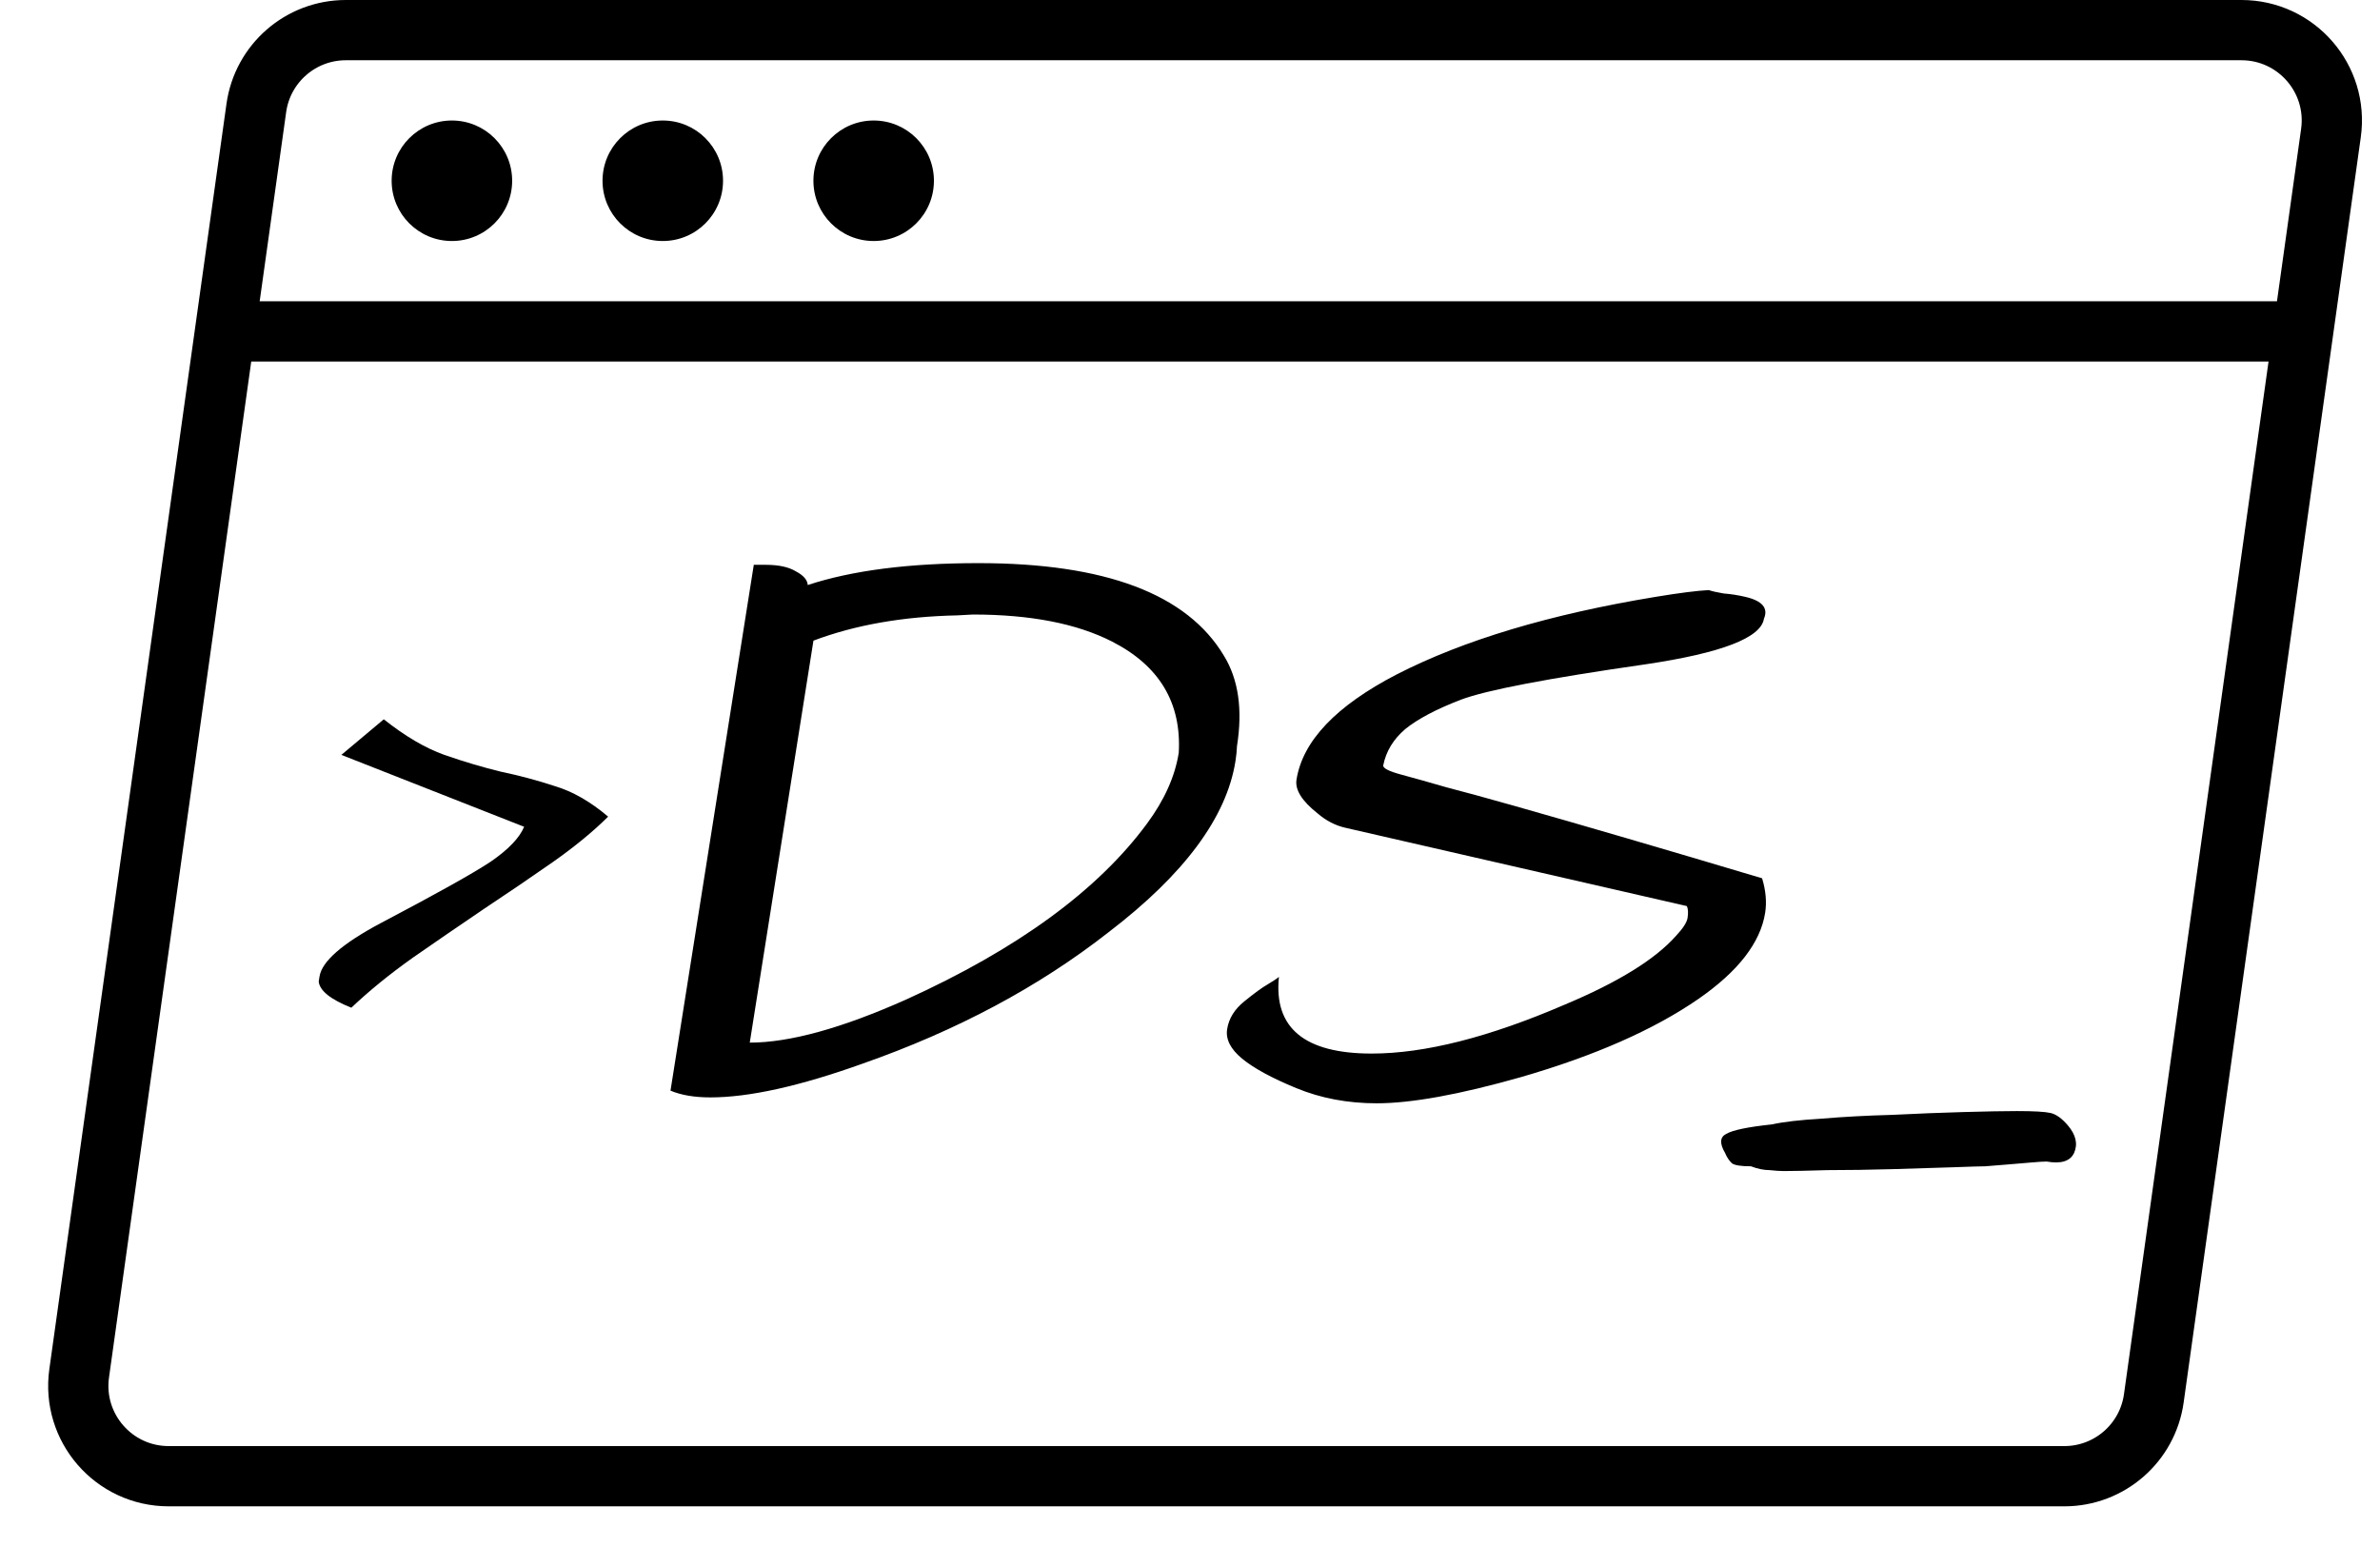
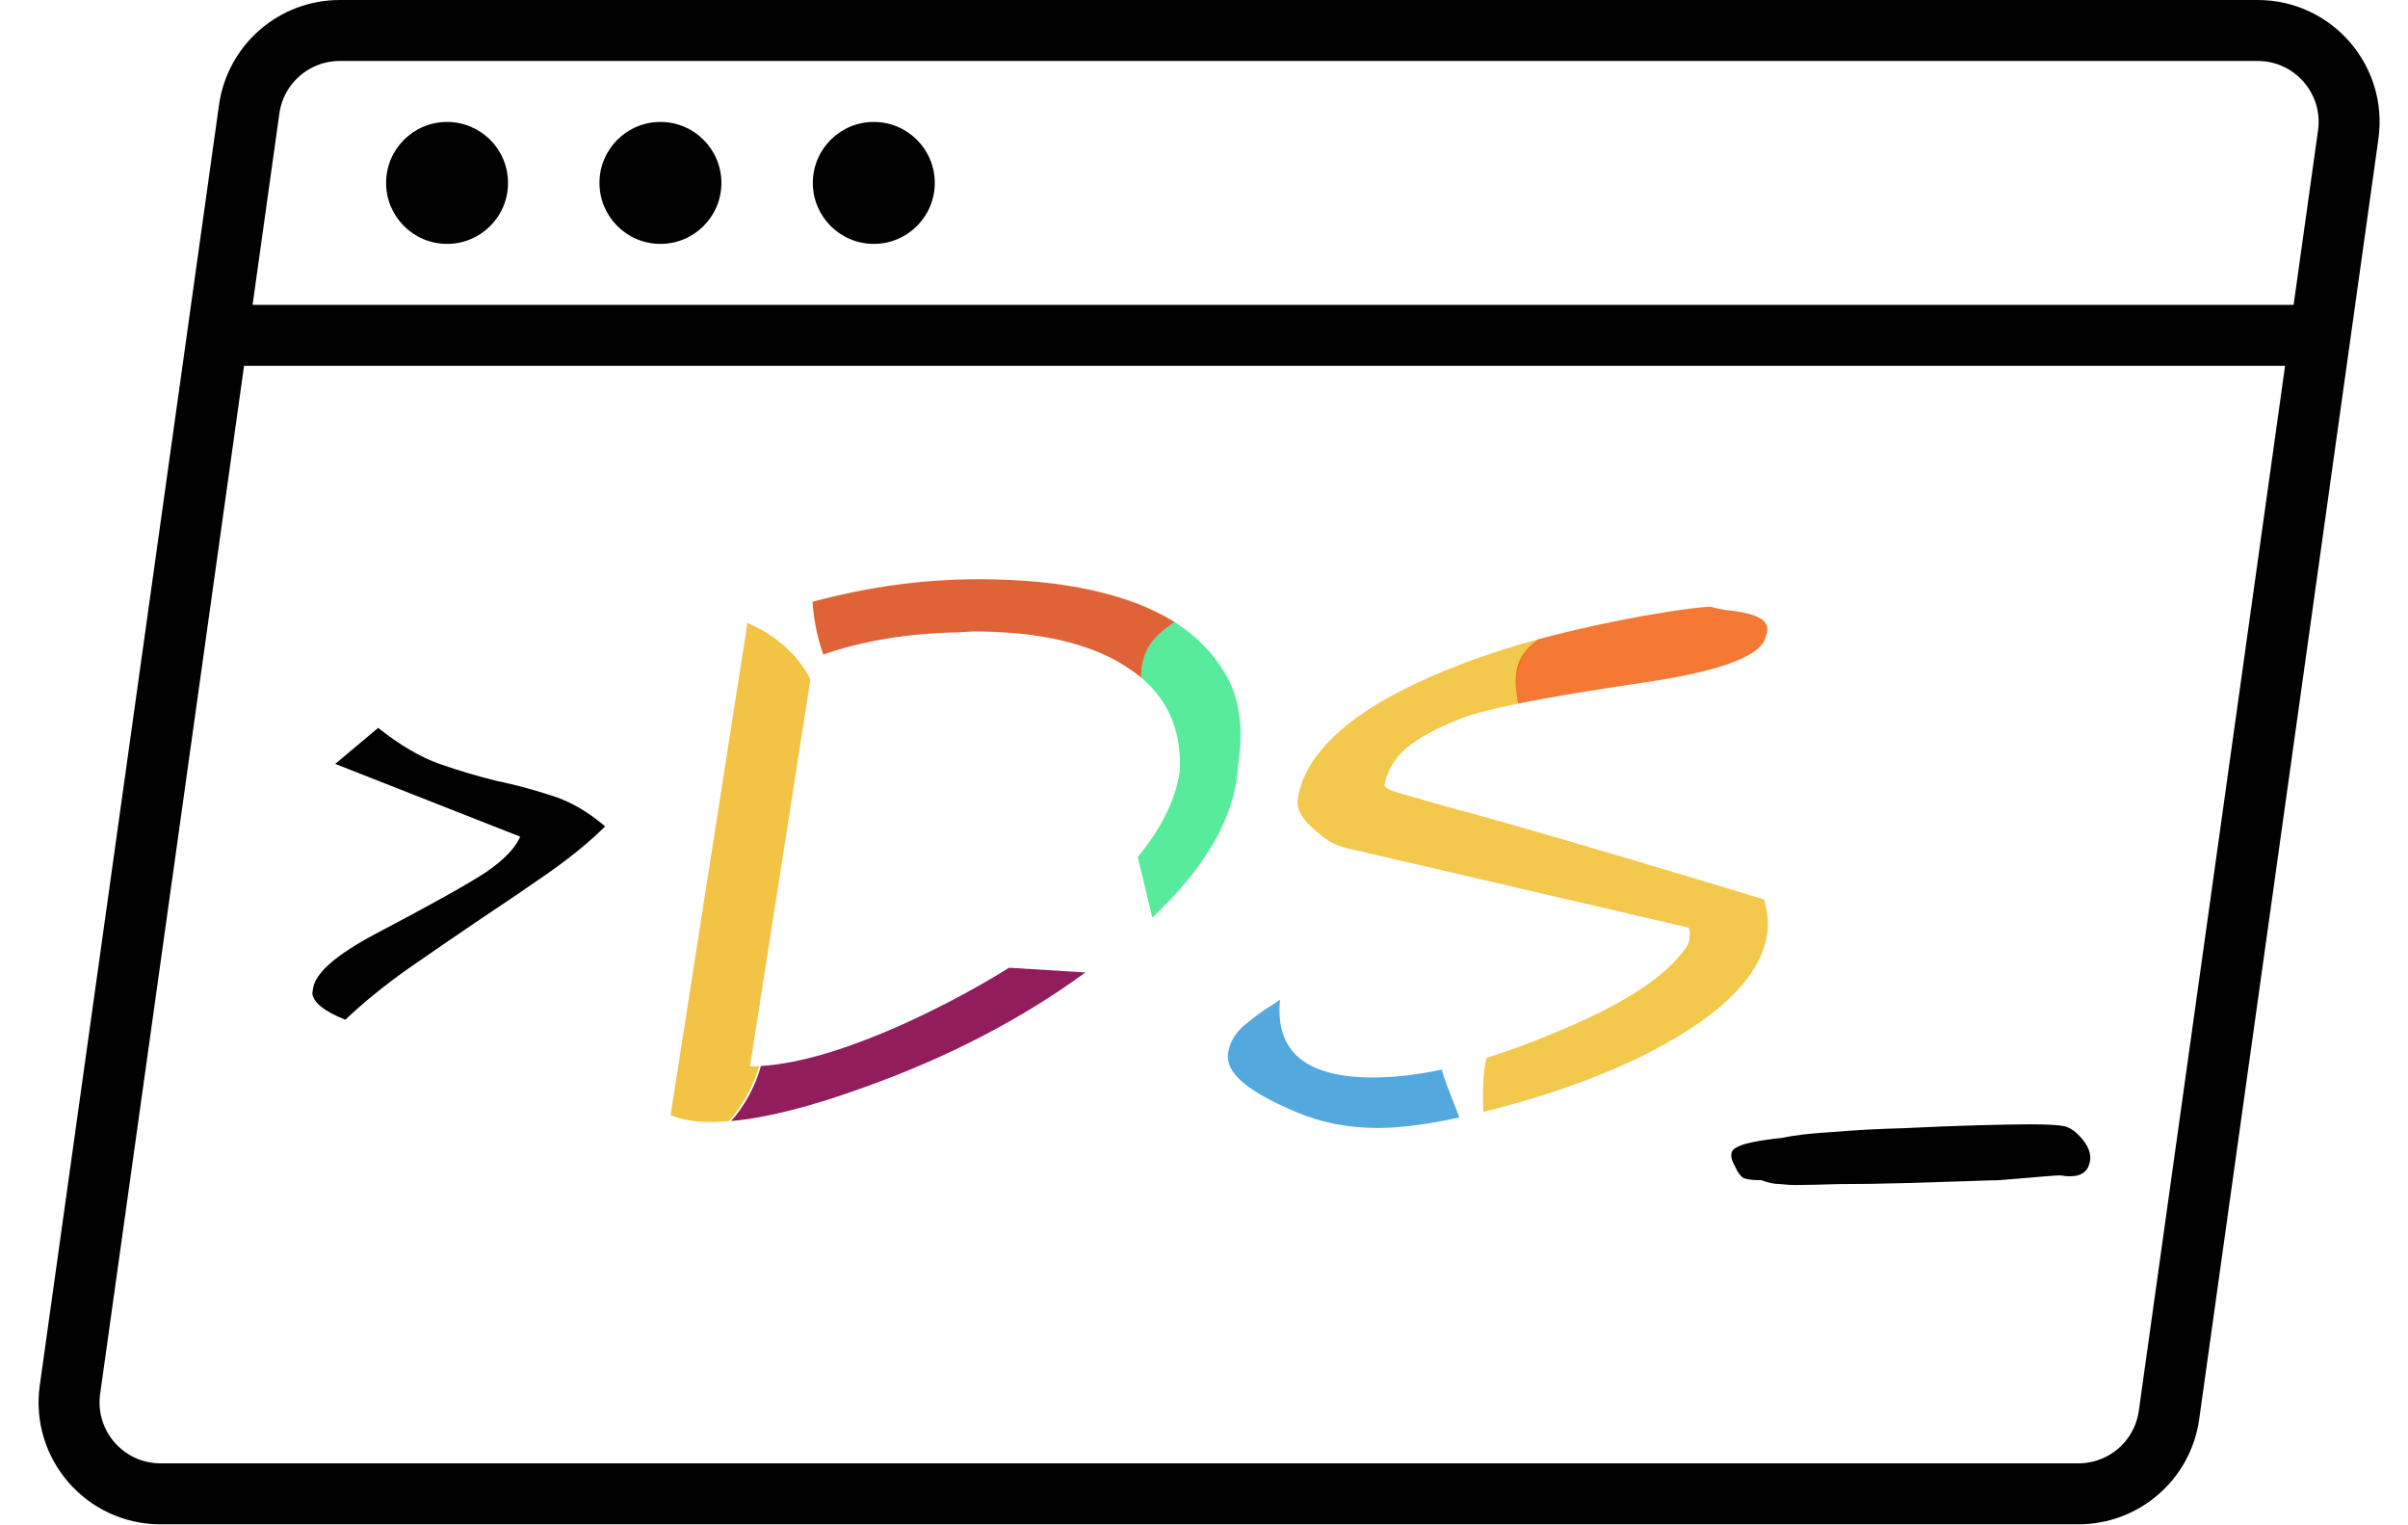
- <svg xmlns="http://www.w3.org/2000/svg" width="79" height="52" viewBox="0 0 79 52" fill="none">
-   <path d="M59.214 38.871C59.086 38.871 58.928 38.861 58.739 38.84C58.547 38.84 58.34 38.797 58.119 38.713C57.799 38.713 57.591 38.682 57.494 38.618C57.401 38.534 57.323 38.418 57.261 38.271C57.076 37.955 57.088 37.744 57.297 37.639C57.509 37.512 58.017 37.407 58.819 37.322C59.195 37.238 59.739 37.175 60.449 37.133C61.184 37.07 61.97 37.028 62.805 37.006C63.644 36.964 64.438 36.933 65.188 36.912C65.938 36.891 66.527 36.88 66.953 36.88C67.508 36.88 67.878 36.901 68.063 36.943C68.249 36.985 68.44 37.122 68.638 37.354C68.908 37.67 68.977 37.976 68.845 38.271C68.716 38.545 68.413 38.639 67.936 38.555C67.829 38.555 67.657 38.566 67.419 38.587C67.202 38.608 66.954 38.629 66.673 38.65C66.414 38.671 66.154 38.692 65.895 38.713C65.767 38.713 65.413 38.724 64.834 38.745C64.254 38.766 63.579 38.787 62.808 38.808C62.058 38.829 61.342 38.84 60.659 38.84C59.994 38.861 59.513 38.871 59.214 38.871Z" fill="black" />
-   <path d="M11.662 33.449C10.973 33.175 10.612 32.886 10.579 32.581C10.589 32.516 10.598 32.46 10.606 32.412C10.685 31.913 11.355 31.327 12.618 30.651C14.482 29.671 15.706 28.988 16.287 28.602C16.872 28.2 17.242 27.814 17.398 27.444L11.331 25.057L12.739 23.876C13.447 24.438 14.118 24.832 14.749 25.057C15.397 25.282 16.019 25.467 16.614 25.612C17.229 25.74 17.83 25.901 18.418 26.094C19.009 26.271 19.598 26.608 20.186 27.107C19.684 27.605 19.067 28.111 18.334 28.626C17.621 29.124 16.864 29.639 16.064 30.169C15.28 30.7 14.495 31.238 13.708 31.785C12.938 32.331 12.256 32.886 11.662 33.449Z" fill="black" />
-   <path d="M26.812 19.419C28.286 18.934 30.174 18.692 32.478 18.692C36.688 18.692 39.405 19.718 40.628 21.769C41.108 22.552 41.252 23.55 41.06 24.762C41.053 24.93 41.035 25.097 41.009 25.265C40.714 27.13 39.309 29.023 36.796 30.944C34.489 32.752 31.767 34.207 28.628 35.307C26.547 36.053 24.864 36.426 23.58 36.426C23.051 36.426 22.61 36.351 22.256 36.202L25.021 18.748H25.417C25.851 18.748 26.189 18.822 26.43 18.972C26.673 19.102 26.8 19.251 26.812 19.419ZM39.127 24.985C39.22 23.326 38.481 22.095 36.908 21.293C35.738 20.697 34.199 20.398 32.292 20.398L31.778 20.426C29.979 20.463 28.386 20.743 27.001 21.265L24.887 34.608C26.209 34.608 27.936 34.132 30.07 33.181C33.772 31.503 36.44 29.554 38.075 27.335C38.653 26.552 39.003 25.769 39.127 24.985ZM40.733 34.16C40.789 33.806 40.979 33.498 41.304 33.237C41.65 32.957 41.906 32.771 42.072 32.678C42.26 32.566 42.386 32.482 42.452 32.426C42.277 34.123 43.304 34.971 45.532 34.971C47.288 34.971 49.422 34.431 51.934 33.349C53.714 32.603 54.949 31.839 55.64 31.055C55.867 30.813 55.992 30.617 56.016 30.468C56.042 30.3 56.035 30.17 55.993 30.076L44.652 27.475C44.324 27.4 44.019 27.242 43.736 27C43.216 26.589 42.982 26.216 43.035 25.881C43.239 24.594 44.349 23.428 46.365 22.384C48.584 21.247 51.448 20.389 54.957 19.811C55.752 19.68 56.339 19.606 56.72 19.587C56.827 19.624 56.991 19.662 57.212 19.699C57.454 19.718 57.694 19.755 57.93 19.811C58.495 19.941 58.702 20.184 58.551 20.538C58.451 21.172 57.144 21.675 54.631 22.049C51.385 22.515 49.34 22.906 48.497 23.223C47.673 23.54 47.055 23.867 46.643 24.202C46.25 24.538 46.007 24.939 45.914 25.405C45.9 25.498 46.1 25.601 46.517 25.713C46.934 25.825 47.431 25.965 48.008 26.132C48.589 26.282 49.34 26.487 50.261 26.748C52.502 27.382 55.245 28.184 58.49 29.153C58.614 29.564 58.647 29.946 58.591 30.3C58.435 31.288 57.699 32.239 56.383 33.153C54.899 34.179 52.931 35.046 50.477 35.755C48.441 36.333 46.847 36.622 45.696 36.622C44.733 36.622 43.843 36.454 43.028 36.118C42.213 35.783 41.613 35.456 41.229 35.139C40.845 34.822 40.68 34.496 40.733 34.16Z" fill="black" />
-   <path d="M8.508 3.584C8.715 2.102 9.983 1 11.479 1H74.401C76.223 1 77.625 2.611 77.372 4.416L71.492 46.416C71.285 47.898 70.017 49 68.521 49H5.599C3.777 49 2.375 47.389 2.628 45.584L8.508 3.584Z" stroke="black" stroke-width="2" />
-   <line x1="8" y1="11" x2="76" y2="11" stroke="black" stroke-width="2" />
-   <circle cx="15" cy="6" r="2" fill="black" />
-   <circle cx="22" cy="6" r="2" fill="black" />
-   <circle cx="29" cy="6" r="2" fill="black" />
+ <svg xmlns="http://www.w3.org/2000/svg" width="79" height="50" viewBox="0 0 79 50" fill="none">
+   <path d="M58.881 38.871C58.753 38.871 58.595 38.861 58.406 38.84C58.214 38.84 58.007 38.797 57.786 38.713C57.466 38.713 57.258 38.682 57.161 38.618C57.068 38.534 56.99 38.418 56.928 38.271C56.743 37.955 56.756 37.744 56.964 37.639C57.176 37.512 57.684 37.407 58.486 37.322C58.862 37.238 59.406 37.175 60.116 37.133C60.852 37.07 61.637 37.028 62.472 37.006C63.311 36.964 64.105 36.933 64.855 36.912C65.605 36.891 66.194 36.88 66.62 36.88C67.175 36.88 67.545 36.901 67.73 36.943C67.916 36.985 68.107 37.122 68.305 37.354C68.575 37.67 68.644 37.976 68.512 38.271C68.383 38.545 68.08 38.639 67.603 38.555C67.496 38.555 67.324 38.566 67.086 38.587C66.869 38.608 66.621 38.629 66.34 38.65C66.081 38.671 65.821 38.692 65.562 38.713C65.434 38.713 65.08 38.724 64.501 38.745C63.922 38.766 63.246 38.787 62.475 38.808C61.725 38.829 61.009 38.84 60.326 38.84C59.661 38.861 59.18 38.871 58.881 38.871Z" fill="black" />
+   <path d="M11.329 33.449C10.64 33.175 10.279 32.886 10.246 32.581C10.257 32.516 10.265 32.46 10.273 32.412C10.352 31.913 11.023 31.327 12.285 30.651C14.15 29.671 15.373 28.988 15.955 28.602C16.539 28.2 16.909 27.814 17.066 27.444L10.998 25.057L12.406 23.876C13.115 24.438 13.785 24.832 14.416 25.057C15.064 25.282 15.686 25.467 16.282 25.612C16.896 25.74 17.497 25.901 18.085 26.094C18.676 26.271 19.265 26.608 19.854 27.107C19.351 27.605 18.734 28.111 18.002 28.626C17.288 29.124 16.531 29.639 15.731 30.169C14.947 30.7 14.162 31.238 13.375 31.785C12.605 32.331 11.923 32.886 11.329 33.449Z" fill="black" />
+   <path d="M22 36.579L24.522 20.431C25.855 21.011 26.408 21.917 26.587 22.29L24.605 34.978C24.702 34.978 24.8 34.976 24.901 34.97C24.818 35.288 24.676 35.626 24.503 35.939C24.322 36.264 24.11 36.561 23.897 36.779C23.693 36.795 23.497 36.803 23.311 36.803C22.787 36.803 22.351 36.728 22 36.579Z" fill="#F2C344" />
+   <path d="M24.553 35.968C24.731 35.646 24.878 35.296 24.962 34.967C26.219 34.89 27.811 34.416 29.736 33.546C30.975 32.976 32.098 32.375 33.103 31.743L35.609 31.899C33.5 33.439 31.067 34.7 28.309 35.68C26.594 36.303 25.152 36.667 23.984 36.772C24.186 36.555 24.384 36.273 24.553 35.968Z" fill="#911D5C" />
+   <path d="M35.803 31.755C35.911 31.675 36.018 31.594 36.124 31.512L35.803 31.755Z" fill="#333333" />
+   <path d="M37.805 30.1C39.414 28.582 40.335 27.082 40.566 25.599C40.593 25.431 40.61 25.262 40.617 25.094C40.807 23.877 40.665 22.875 40.189 22.089C39.795 21.419 39.245 20.858 38.538 20.406C38.237 20.613 37.941 20.825 37.731 21.132C37.547 21.401 37.428 21.745 37.438 22.225C38.353 22.998 38.775 24.03 38.704 25.318C38.581 26.105 38.234 26.891 37.662 27.677C37.555 27.825 37.443 27.971 37.327 28.117L37.805 30.1Z" fill="#57EB9B" />
+   <path d="M37.438 22.225C37.183 22.018 36.834 21.781 36.507 21.611C35.348 21.012 33.825 20.713 31.936 20.713L31.427 20.741C29.779 20.776 28.306 21.019 27.009 21.47C26.853 21.03 26.706 20.449 26.656 19.74C28.428 19.265 30.205 19 32.12 19C34.898 19 37.073 19.491 38.538 20.406C38.244 20.608 37.949 20.824 37.738 21.132C37.552 21.404 37.437 21.76 37.438 22.225Z" fill="#E06338" />
+   <path d="M40.293 34.529C40.349 34.173 40.537 33.864 40.858 33.602C41.201 33.321 41.455 33.134 41.619 33.041C41.805 32.928 41.93 32.844 41.995 32.788C41.822 34.491 42.839 35.343 45.045 35.343C45.74 35.343 46.495 35.256 47.31 35.083C47.31 35.109 47.314 35.136 47.322 35.163C47.41 35.456 47.532 35.765 47.655 36.078C47.731 36.27 47.807 36.464 47.877 36.656C46.813 36.885 45.923 37 45.206 37C44.253 37 43.373 36.831 42.566 36.495C41.758 36.158 41.165 35.83 40.784 35.512C40.404 35.193 40.24 34.866 40.293 34.529Z" fill="#53A9DD" />
+   <path d="M48.666 36.472C49.069 36.372 49.494 36.258 49.941 36.13C52.37 35.418 54.319 34.548 55.788 33.518C57.09 32.601 57.819 31.646 57.974 30.654C58.03 30.298 57.996 29.914 57.873 29.502C54.661 28.529 51.945 27.724 49.727 27.087C48.815 26.825 48.071 26.619 47.496 26.47C46.924 26.301 46.432 26.161 46.02 26.048C45.607 25.936 45.408 25.833 45.423 25.739C45.515 25.271 45.755 24.869 46.145 24.532C46.552 24.195 47.164 23.867 47.98 23.549C48.357 23.405 48.977 23.247 49.839 23.072L49.795 23.08C49.663 22.309 49.793 21.795 50.048 21.413C50.161 21.243 50.298 21.1 50.447 20.973C48.697 21.452 47.171 22.03 45.869 22.707C43.873 23.755 42.775 24.925 42.573 26.217C42.52 26.554 42.751 26.928 43.267 27.34C43.546 27.584 43.849 27.743 44.173 27.817L55.401 30.429C55.443 30.523 55.45 30.654 55.424 30.822C55.401 30.972 55.277 31.169 55.052 31.412C54.368 32.198 53.145 32.966 51.383 33.715C50.463 34.116 49.593 34.444 48.775 34.697C48.655 35.097 48.635 35.802 48.666 36.472Z" fill="#F2C94C" />
+   <path d="M49.96 21.483C50.094 21.282 50.264 21.119 50.447 20.973C51.613 20.659 53.013 20.351 54.376 20.123C55.163 19.992 55.744 19.917 56.121 19.899C56.227 19.936 56.39 19.974 56.608 20.011C56.848 20.03 57.085 20.067 57.32 20.123C57.879 20.254 58.084 20.498 57.935 20.853C57.835 21.49 56.541 21.995 54.053 22.37C52.298 22.625 50.84 22.869 49.795 23.08C49.665 22.321 49.715 21.85 49.96 21.483Z" fill="#F05600" fill-opacity="0.79" />
+   <path d="M8.175 3.584C8.383 2.102 9.65 1 11.146 1H74.068C75.89 1 77.292 2.611 77.039 4.416L71.159 46.416C70.952 47.898 69.684 49 68.188 49H5.266C3.444 49 2.043 47.389 2.295 45.584L8.175 3.584Z" stroke="black" stroke-width="2" />
+   <line x1="7.667" y1="11" x2="75.667" y2="11" stroke="black" stroke-width="2" />
+   <circle cx="14.667" cy="6" r="2" fill="black" />
+   <circle cx="21.667" cy="6" r="2" fill="black" />
+   <circle cx="28.667" cy="6" r="2" fill="black" />
</svg>
